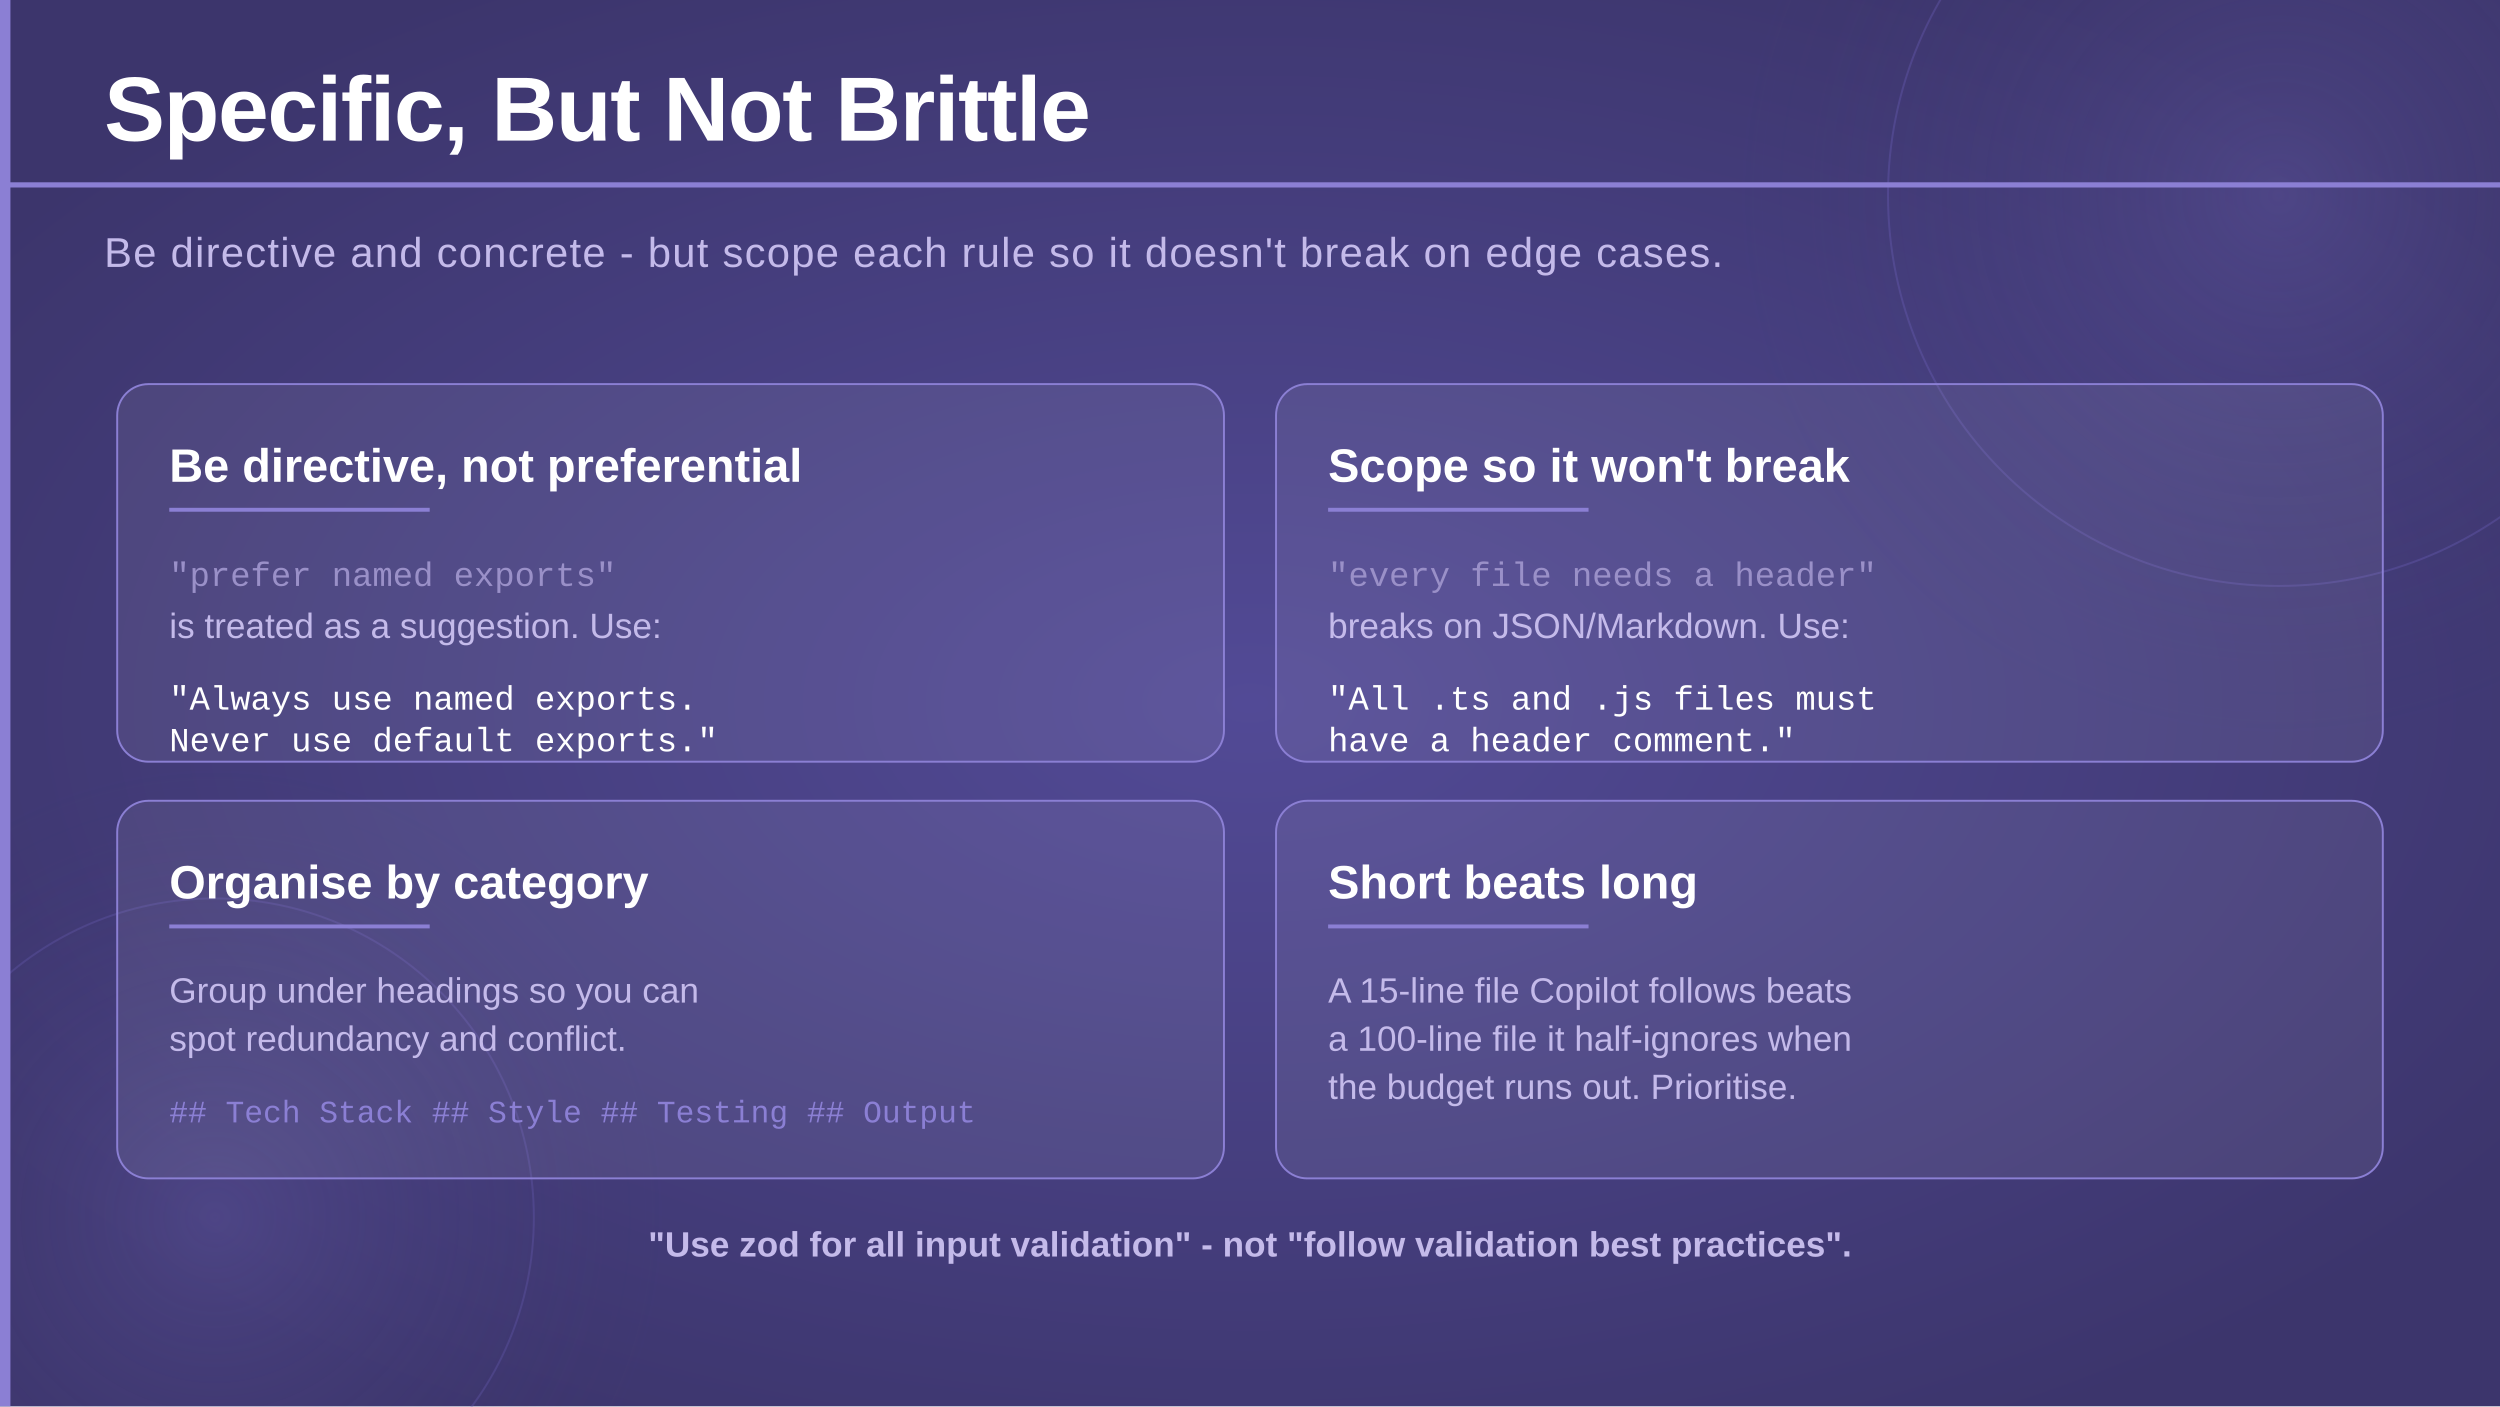
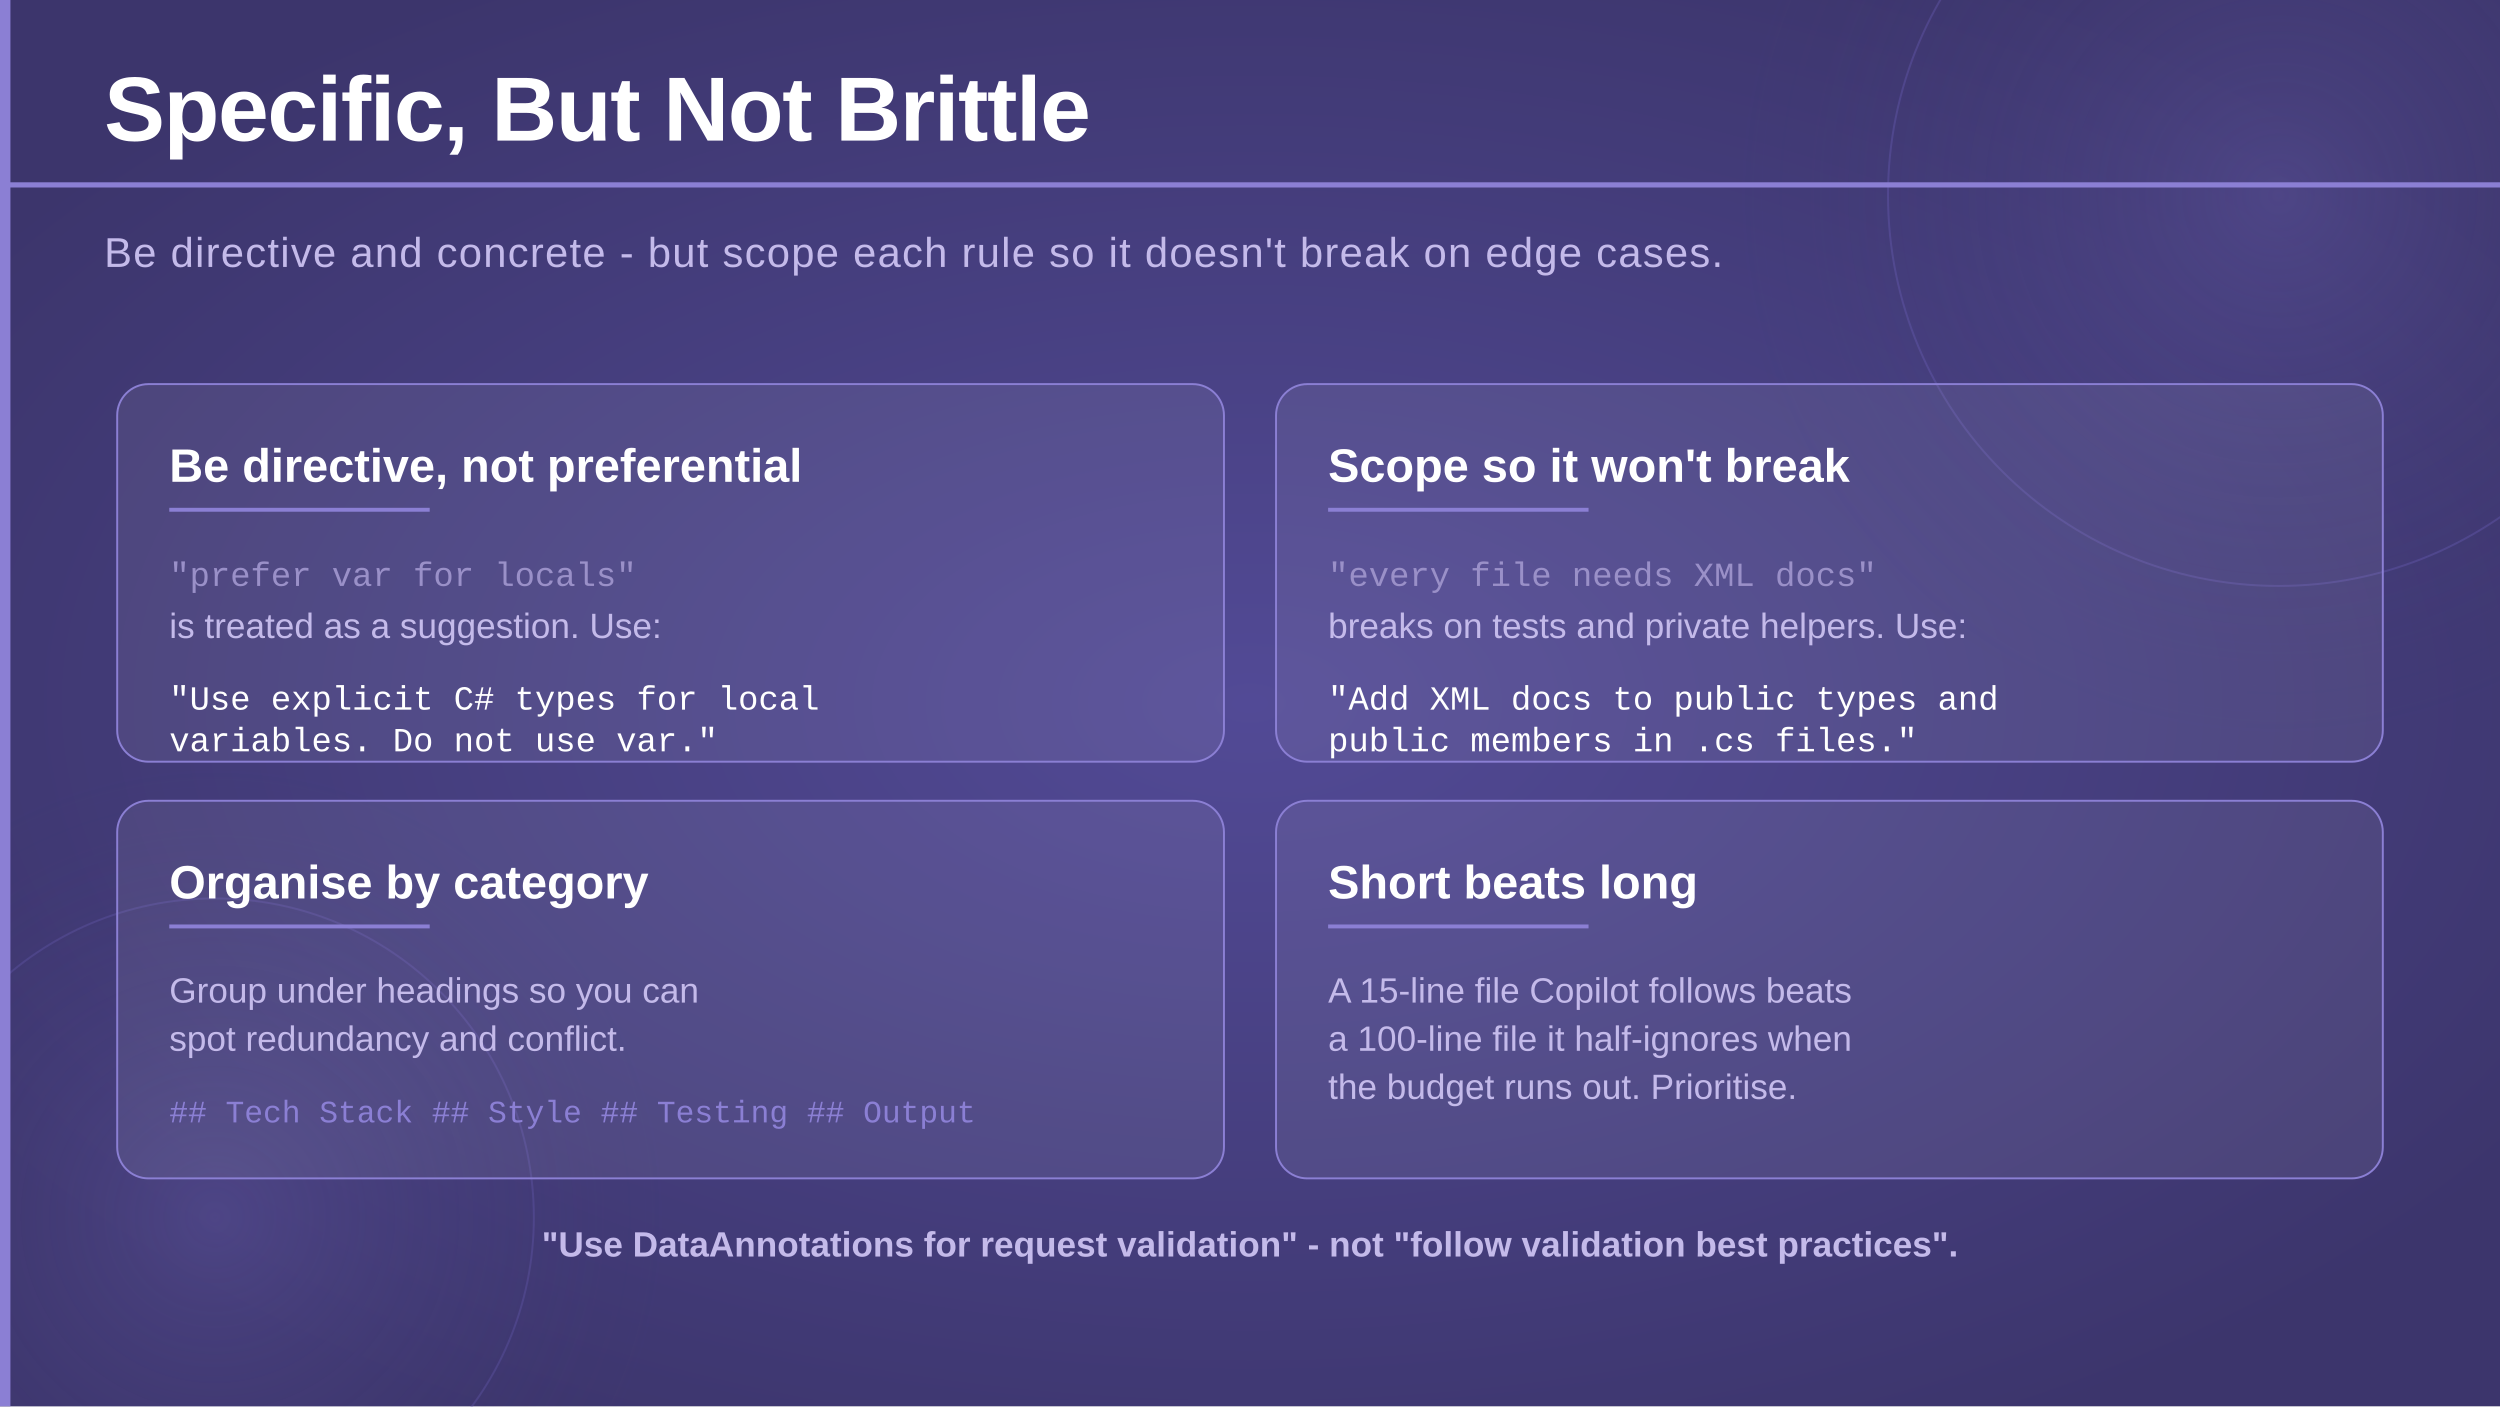
<svg xmlns="http://www.w3.org/2000/svg" viewBox="0 0 1920 1080" width="1920" height="1080">
  <defs>
    <radialGradient id="bgGlow" cx="50%" cy="50%" r="60%">
      <stop offset="0%" stop-color="#524a96" stop-opacity="1" />
      <stop offset="100%" stop-color="#3c356c" stop-opacity="1" />
    </radialGradient>
    <radialGradient id="circleGlow" cx="50%" cy="50%" r="50%">
      <stop offset="0%" stop-color="#7c70c8" stop-opacity="0.25" />
      <stop offset="100%" stop-color="#3c356c" stop-opacity="0" />
    </radialGradient>
  </defs>
  <rect width="1920" height="1080" fill="url(#bgGlow)" />
  <circle cx="1750" cy="150" r="420" fill="url(#circleGlow)" />
  <circle cx="1750" cy="150" r="300" fill="none" stroke="#6a5fb8" stroke-width="1.5" opacity="0.35" />
  <circle cx="165" cy="935" r="350" fill="url(#circleGlow)" />
  <circle cx="165" cy="935" r="245" fill="none" stroke="#6a5fb8" stroke-width="1.5" opacity="0.3" />
  <rect x="0" y="0" width="8" height="1080" fill="#8b7fd4" />
  <text x="80" y="108" font-family="'Segoe UI', 'Helvetica Neue', Arial, sans-serif" font-size="70" font-weight="700" fill="#ffffff" letter-spacing="-1">Specific, But Not Brittle</text>
  <rect x="0" y="140" width="1920" height="4" fill="#8b7fd4" />
  <text x="80" y="205" font-family="'Segoe UI', 'Helvetica Neue', Arial, sans-serif" font-size="32" font-weight="300" fill="#c4baea" letter-spacing="1">
    Be directive and concrete - but scope each rule so it doesn't break on edge cases.
  </text>
  <rect x="90" y="295" width="850" height="290" rx="24" fill="#ffffff" fill-opacity="0.07" stroke="#8b7fd4" stroke-width="1.5" />
  <text x="130" y="370" font-family="'Segoe UI', 'Helvetica Neue', Arial, sans-serif" font-size="36" font-weight="700" fill="#ffffff">Be directive, not preferential</text>
  <rect x="130" y="390" width="200" height="3" fill="#8b7fd4" />
-   <text x="130" y="450" font-family="'Consolas', 'Courier New', monospace" font-size="26" fill="#9a90c8">"prefer named exports"</text>
+   <text x="130" y="450" font-family="'Consolas', 'Courier New', monospace" font-size="26" fill="#9a90c8">"prefer var for locals"</text>
  <text x="130" y="490" font-family="'Segoe UI', 'Helvetica Neue', Arial, sans-serif" font-size="27" font-weight="300" fill="#c4baea">is treated as a suggestion. Use:</text>
-   <text x="130" y="545" font-family="'Consolas', 'Courier New', monospace" font-size="26" fill="#ffffff">"Always use named exports.</text>
-   <text x="130" y="577" font-family="'Consolas', 'Courier New', monospace" font-size="26" fill="#ffffff">Never use default exports."</text>
+   <text x="130" y="545" font-family="'Consolas', 'Courier New', monospace" font-size="26" fill="#ffffff">"Use explicit C# types for local</text>
+   <text x="130" y="577" font-family="'Consolas', 'Courier New', monospace" font-size="26" fill="#ffffff">variables. Do not use var."</text>
  <rect x="980" y="295" width="850" height="290" rx="24" fill="#ffffff" fill-opacity="0.07" stroke="#8b7fd4" stroke-width="1.5" />
  <text x="1020" y="370" font-family="'Segoe UI', 'Helvetica Neue', Arial, sans-serif" font-size="36" font-weight="700" fill="#ffffff">Scope so it won't break</text>
  <rect x="1020" y="390" width="200" height="3" fill="#8b7fd4" />
-   <text x="1020" y="450" font-family="'Consolas', 'Courier New', monospace" font-size="26" fill="#9a90c8">"every file needs a header"</text>
-   <text x="1020" y="490" font-family="'Segoe UI', 'Helvetica Neue', Arial, sans-serif" font-size="27" font-weight="300" fill="#c4baea">breaks on JSON/Markdown. Use:</text>
-   <text x="1020" y="545" font-family="'Consolas', 'Courier New', monospace" font-size="26" fill="#ffffff">"All .ts and .js files must</text>
-   <text x="1020" y="577" font-family="'Consolas', 'Courier New', monospace" font-size="26" fill="#ffffff">have a header comment."</text>
+   <text x="1020" y="450" font-family="'Consolas', 'Courier New', monospace" font-size="26" fill="#9a90c8">"every file needs XML docs"</text>
+   <text x="1020" y="490" font-family="'Segoe UI', 'Helvetica Neue', Arial, sans-serif" font-size="27" font-weight="300" fill="#c4baea">breaks on tests and private helpers. Use:</text>
+   <text x="1020" y="545" font-family="'Consolas', 'Courier New', monospace" font-size="26" fill="#ffffff">"Add XML docs to public types and</text>
+   <text x="1020" y="577" font-family="'Consolas', 'Courier New', monospace" font-size="26" fill="#ffffff">public members in .cs files."</text>
  <rect x="90" y="615" width="850" height="290" rx="24" fill="#ffffff" fill-opacity="0.07" stroke="#8b7fd4" stroke-width="1.5" />
  <text x="130" y="690" font-family="'Segoe UI', 'Helvetica Neue', Arial, sans-serif" font-size="36" font-weight="700" fill="#ffffff">Organise by category</text>
  <rect x="130" y="710" width="200" height="3" fill="#8b7fd4" />
  <text x="130" y="770" font-family="'Segoe UI', 'Helvetica Neue', Arial, sans-serif" font-size="27" font-weight="300" fill="#c4baea">Group under headings so you can</text>
  <text x="130" y="807" font-family="'Segoe UI', 'Helvetica Neue', Arial, sans-serif" font-size="27" font-weight="300" fill="#c4baea">spot redundancy and conflict.</text>
  <text x="130" y="862" font-family="'Consolas', 'Courier New', monospace" font-size="24" fill="#8b7fd4">## Tech Stack  ## Style  ## Testing  ## Output</text>
  <rect x="980" y="615" width="850" height="290" rx="24" fill="#ffffff" fill-opacity="0.07" stroke="#8b7fd4" stroke-width="1.5" />
  <text x="1020" y="690" font-family="'Segoe UI', 'Helvetica Neue', Arial, sans-serif" font-size="36" font-weight="700" fill="#ffffff">Short beats long</text>
  <rect x="1020" y="710" width="200" height="3" fill="#8b7fd4" />
  <text x="1020" y="770" font-family="'Segoe UI', 'Helvetica Neue', Arial, sans-serif" font-size="27" font-weight="300" fill="#c4baea">A 15-line file Copilot follows beats</text>
  <text x="1020" y="807" font-family="'Segoe UI', 'Helvetica Neue', Arial, sans-serif" font-size="27" font-weight="300" fill="#c4baea">a 100-line file it half-ignores when</text>
  <text x="1020" y="844" font-family="'Segoe UI', 'Helvetica Neue', Arial, sans-serif" font-size="27" font-weight="300" fill="#c4baea">the budget runs out. Prioritise.</text>
-   <text x="960" y="965" text-anchor="middle" font-family="'Segoe UI', 'Helvetica Neue', Arial, sans-serif" font-size="27" font-weight="700" fill="#c4baea">"Use zod for all input validation" - not "follow validation best practices".</text>
+   <text x="960" y="965" text-anchor="middle" font-family="'Segoe UI', 'Helvetica Neue', Arial, sans-serif" font-size="27" font-weight="700" fill="#c4baea">"Use DataAnnotations for request validation" - not "follow validation best practices".</text>
</svg>
